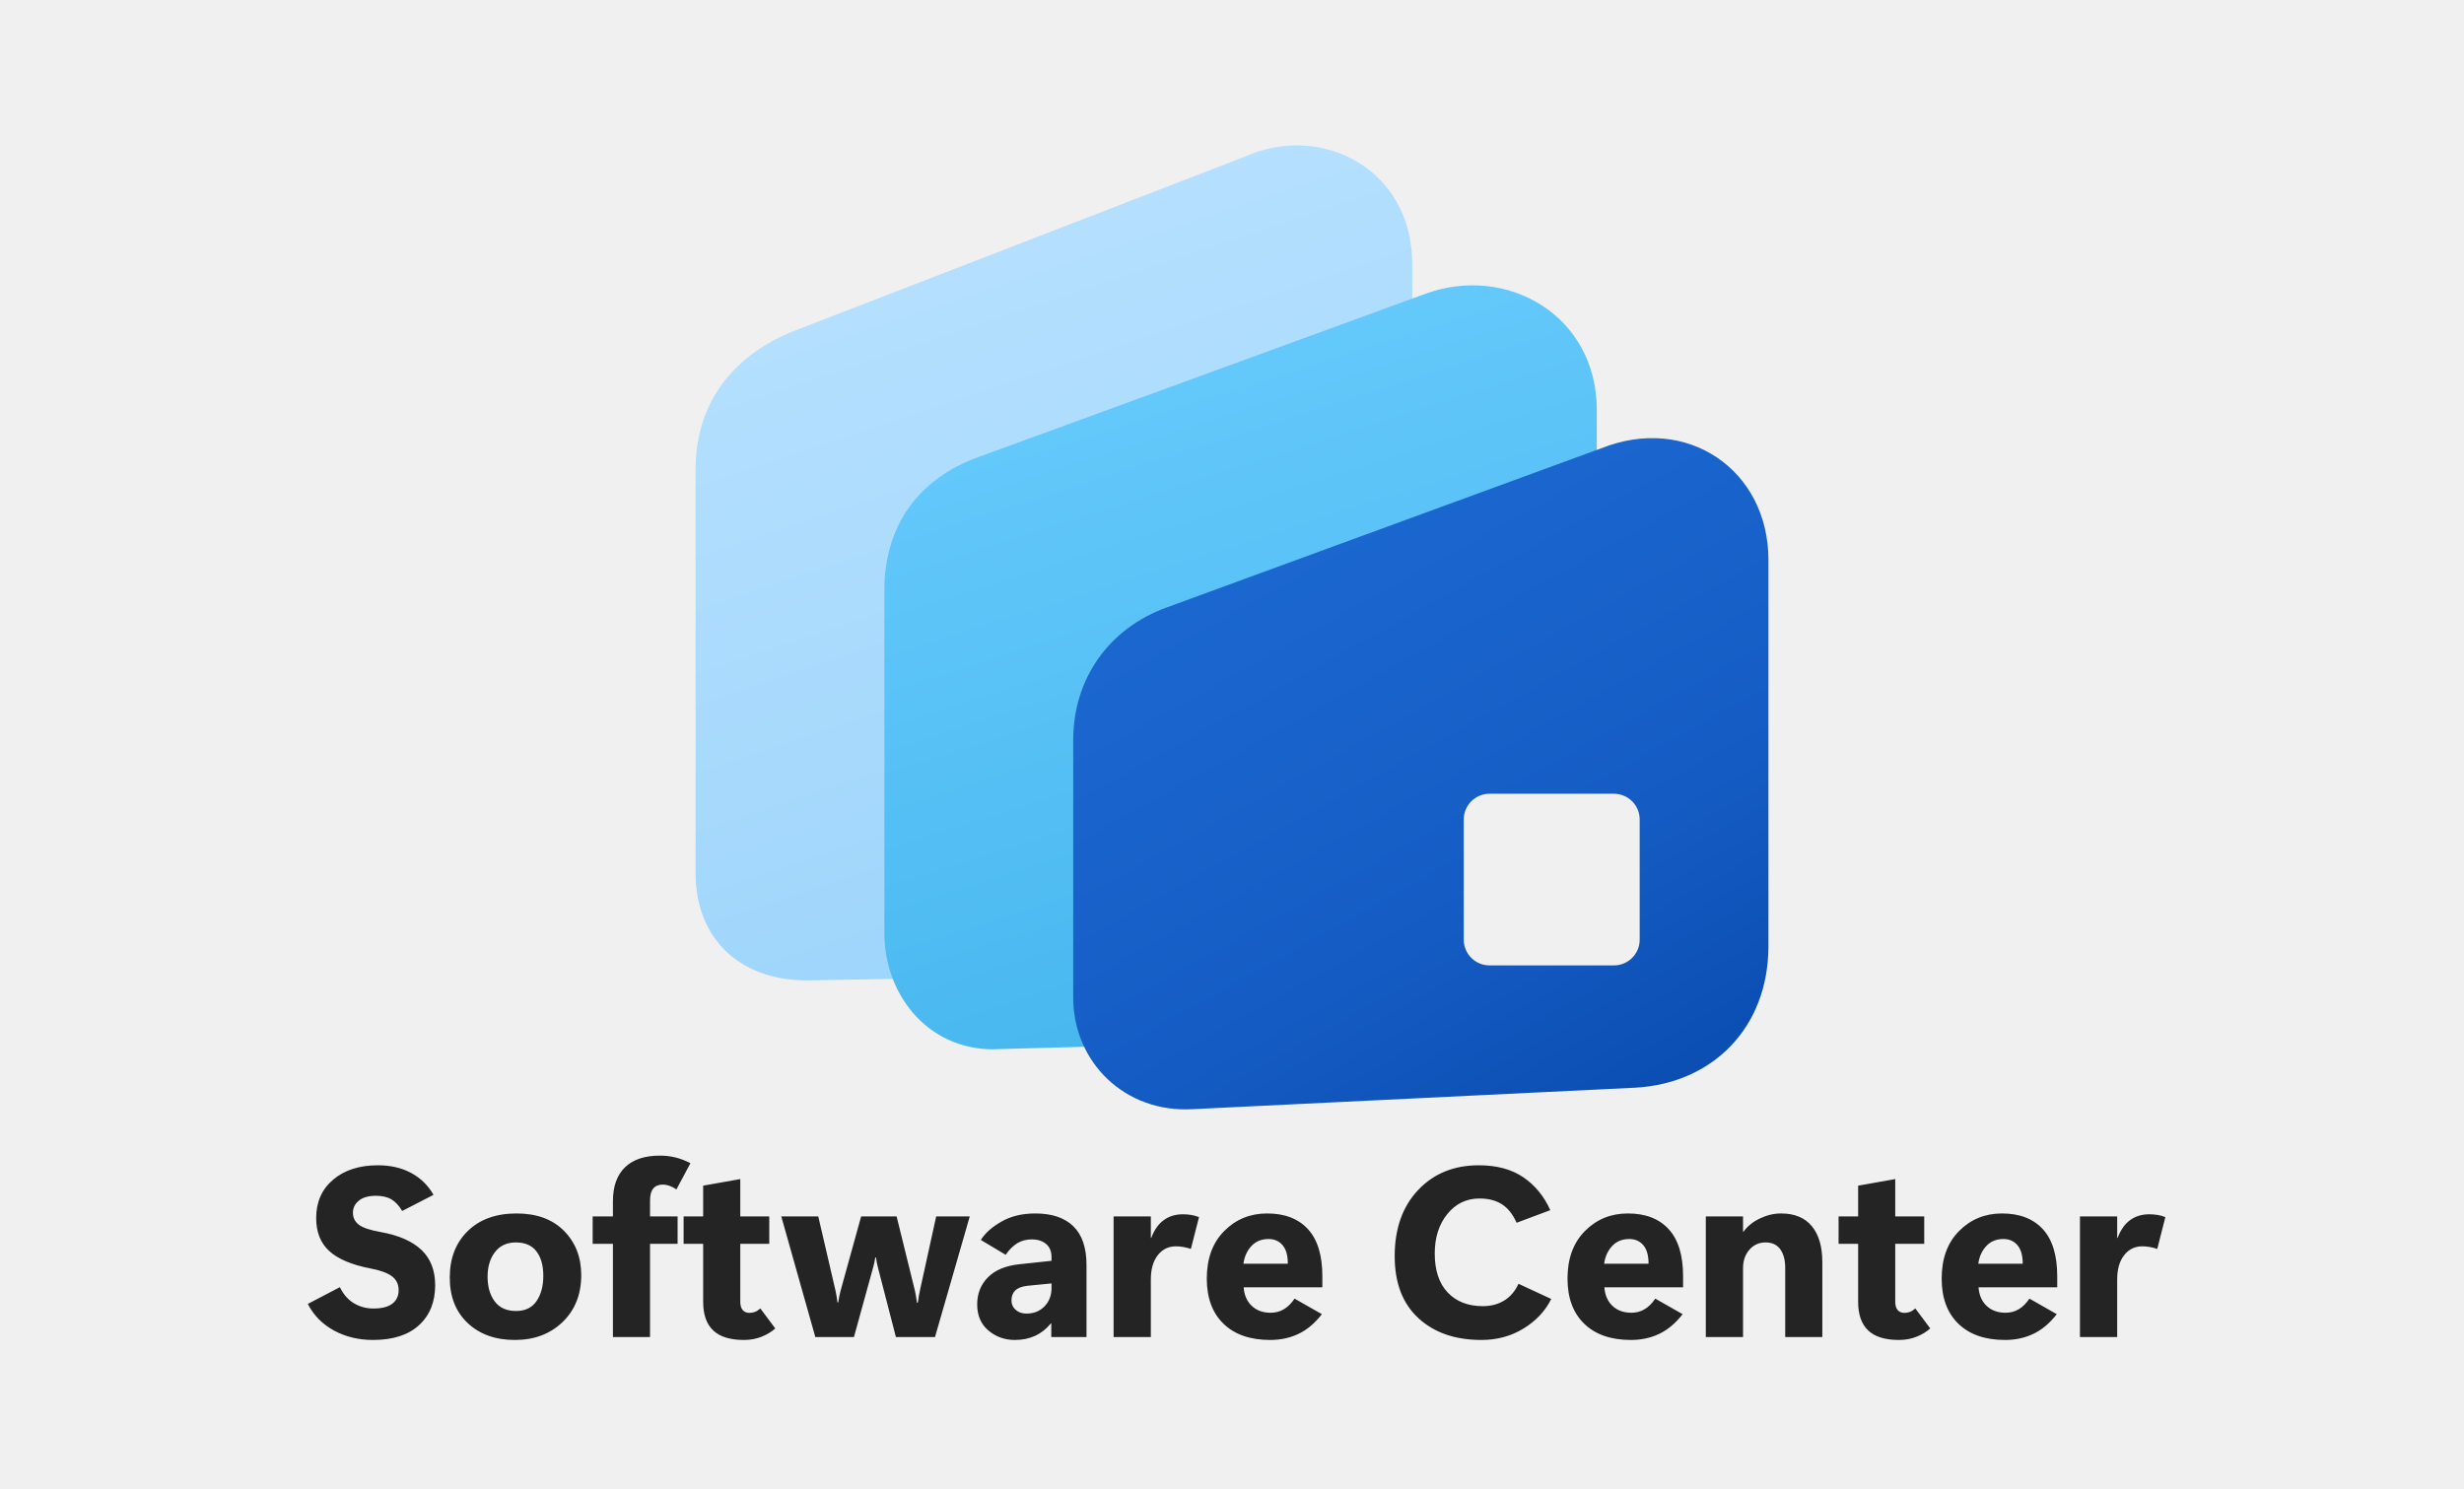
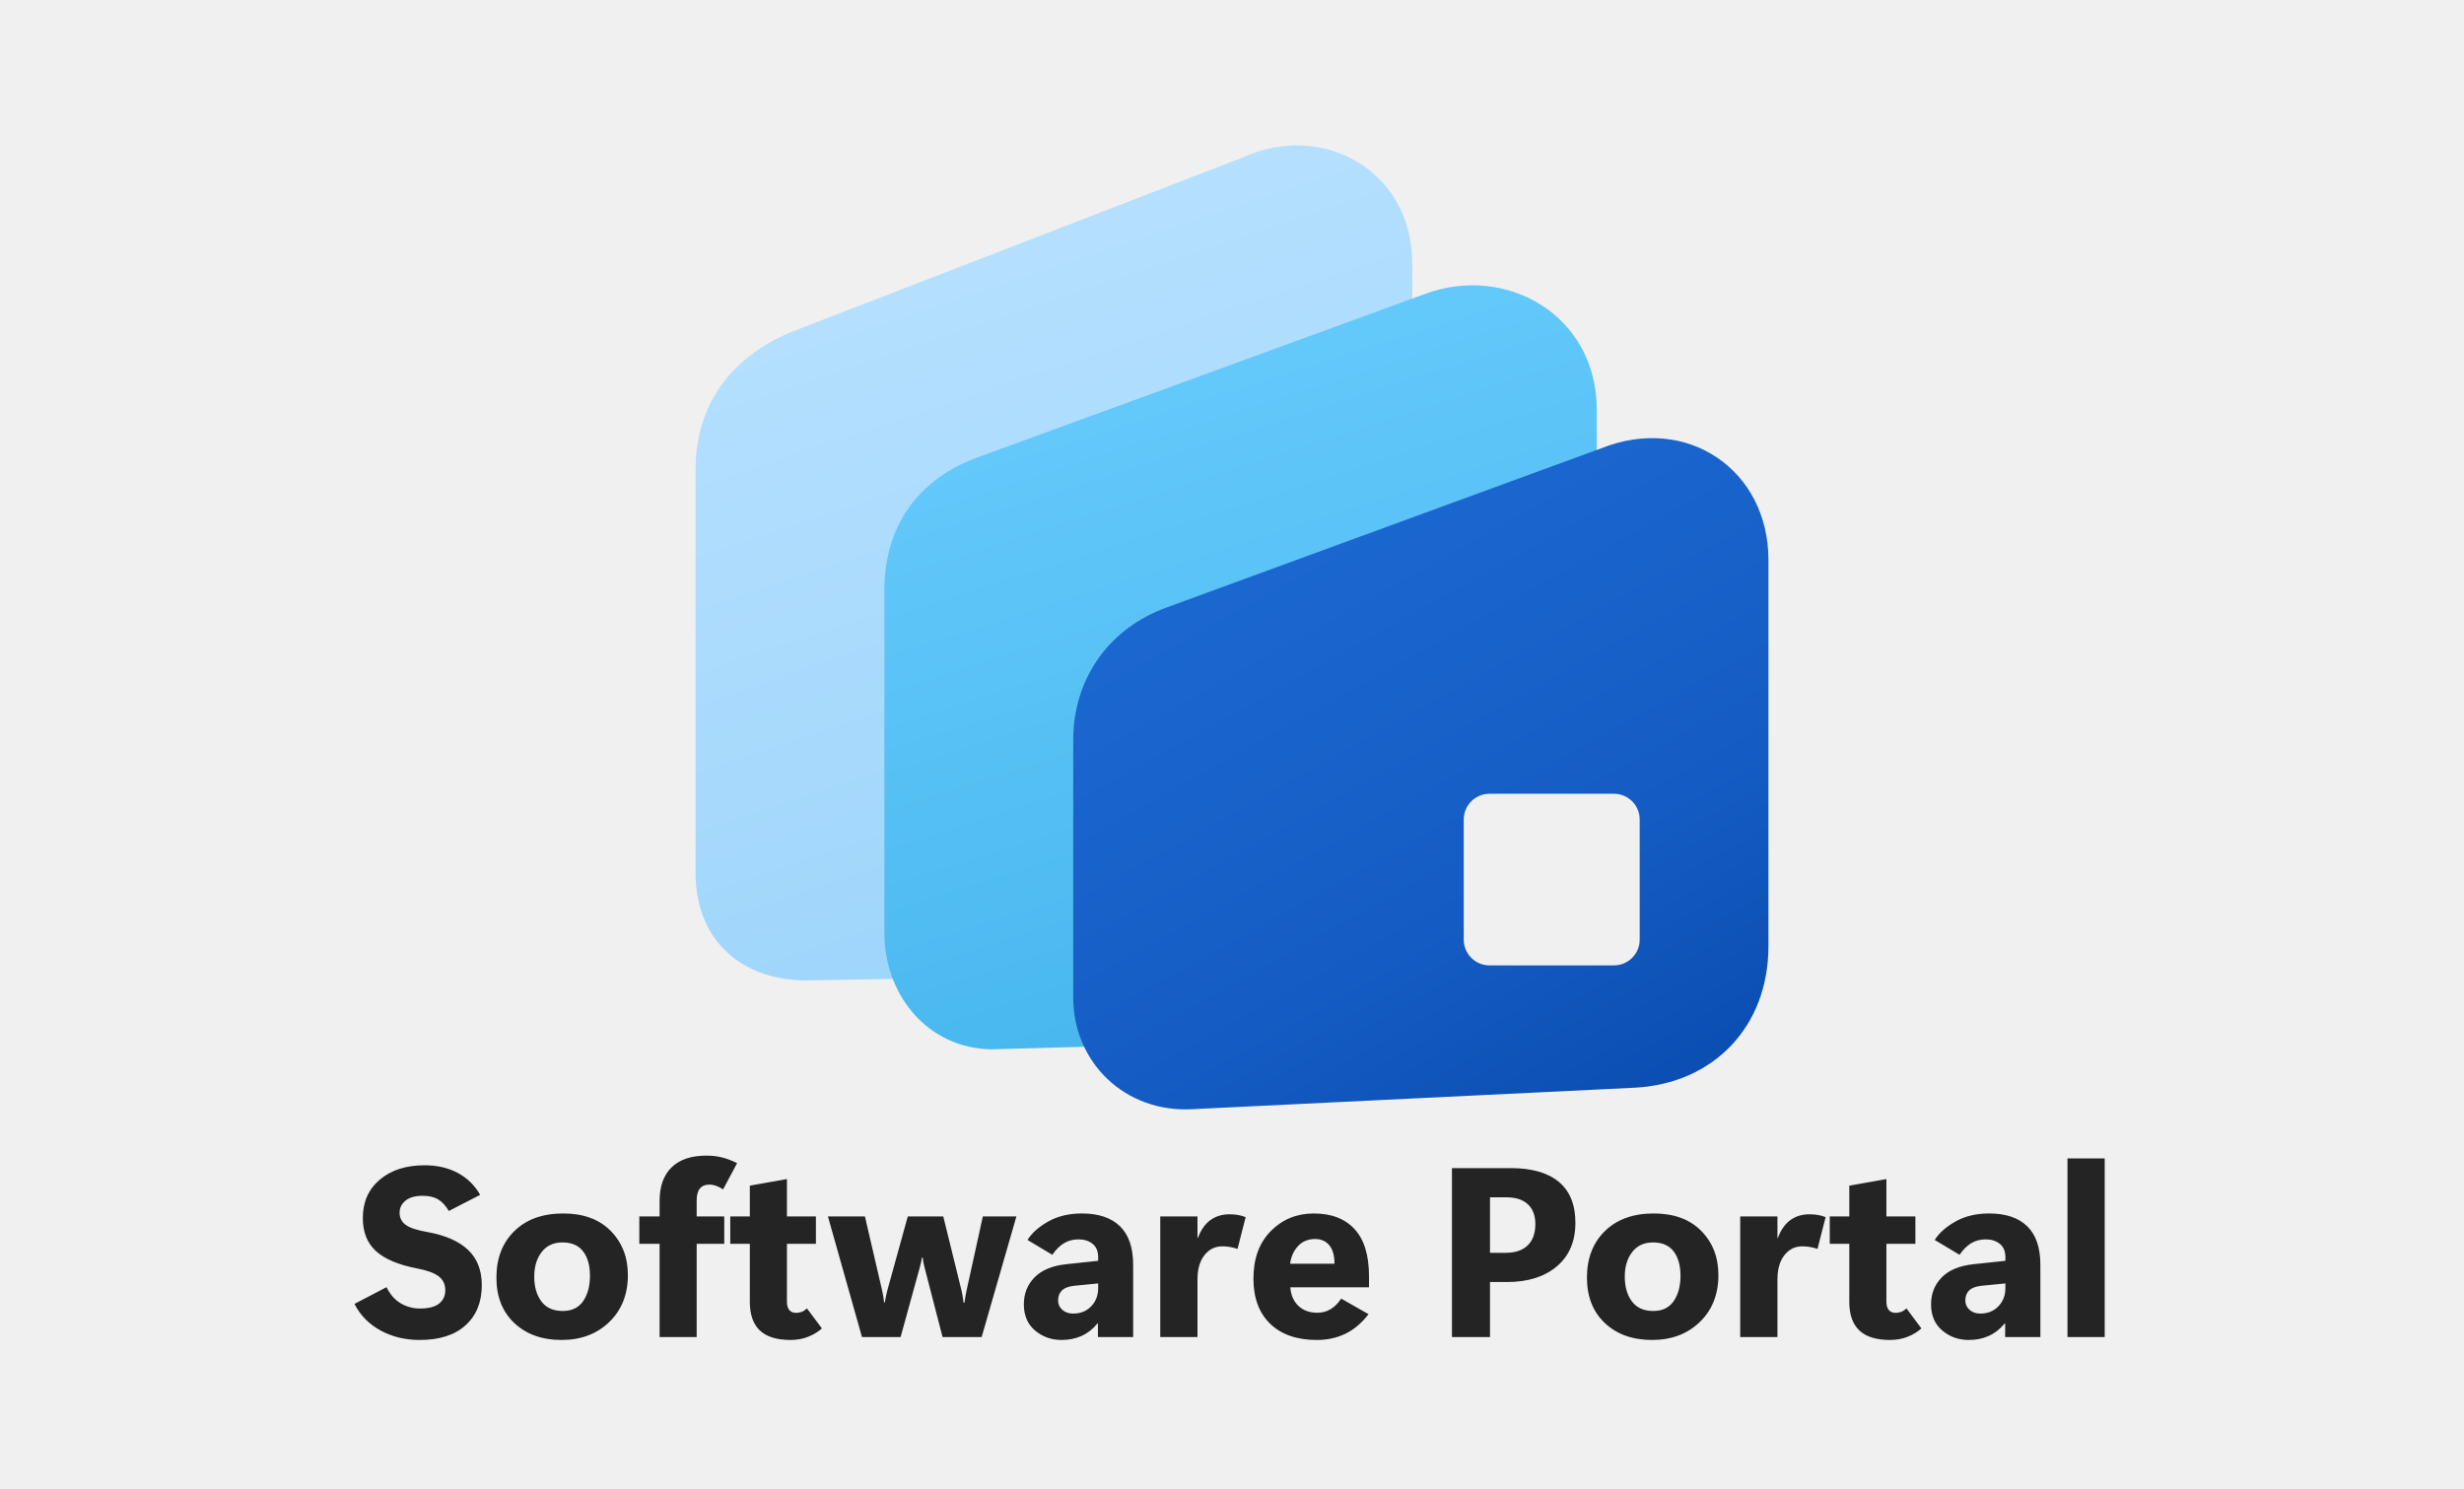
<svg xmlns="http://www.w3.org/2000/svg" width="960" height="580" viewBox="0 0 960 580" fill="none" role="img" aria-labelledby="title">
  <defs>
    <linearGradient id="back" x1="205" y1="95" x2="265" y2="275" gradientUnits="userSpaceOnUse">
      <stop stop-color="#B6E0FF" />
      <stop offset="1" stop-color="#9BD4FA" />
    </linearGradient>
    <linearGradient id="middle" x1="251" y1="127" x2="303" y2="290" gradientUnits="userSpaceOnUse">
      <stop stop-color="#65C9FB" />
      <stop offset="1" stop-color="#43B5ED" />
    </linearGradient>
    <linearGradient id="front" x1="287" y1="171" x2="364" y2="309" gradientUnits="userSpaceOnUse">
      <stop stop-color="#1B67D0" />
      <stop offset=".55" stop-color="#155DC5" />
      <stop offset="1" stop-color="#0B4DB1" />
    </linearGradient>
    <linearGradient id="edge" x1="200" y1="110" x2="350" y2="280" gradientUnits="userSpaceOnUse">
      <stop stop-color="#FFFFFF" stop-opacity=".54" />
      <stop offset=".6" stop-color="#FFFFFF" stop-opacity=".1" />
      <stop offset="1" stop-color="#FFFFFF" stop-opacity="0" />
    </linearGradient>
    <linearGradient id="plate" x1="80" y1="50" x2="430" y2="480" gradientUnits="userSpaceOnUse">
      <stop stop-color="#FFFFFF" />
      <stop offset=".55" stop-color="#FAFCFF" />
      <stop offset="1" stop-color="#E9F0FA" />
    </linearGradient>
    <linearGradient id="dark-plate" x1="80" y1="50" x2="430" y2="480" gradientUnits="userSpaceOnUse">
      <stop stop-color="#2D405A" />
      <stop offset="1" stop-color="#15253E" />
    </linearGradient>
    <mask id="cutout" maskUnits="userSpaceOnUse" x="130" y="50" width="300" height="270">
      <rect x="130" y="50" width="300" height="270" fill="white" />
      <g fill="black">
        <rect x="335" y="224.5" width="41" height="40" rx="6" />
      </g>
    </mask>
    <mask id="back-gap" maskUnits="userSpaceOnUse" x="130" y="50" width="300" height="270">
      <rect x="130" y="50" width="300" height="270" fill="white" />
      <g fill="black" stroke="black" stroke-width="7">
        <path d="M200 177C200 162 208 151 222 146L326 108C345 101 366 113 366 135V250C366 267 354 280 337 281L227 284C211 285 200 272 200 257Z" />
        <path d="M244 212C244 198 252 186 266 181L367 144C387 136 406 149 406 170V260C406 279 393 292 375 293L272 298C256 299 244 287 244 272Z" />
      </g>
    </mask>
    <mask id="middle-gap" maskUnits="userSpaceOnUse" x="130" y="50" width="300" height="270">
      <rect x="130" y="50" width="300" height="270" fill="white" />
      <path d="M244 212C244 198 252 186 266 181L367 144C387 136 406 149 406 170V260C406 279 393 292 375 293L272 298C256 299 244 287 244 272Z" fill="black" stroke="black" stroke-width="7" />
    </mask>
    <filter id="plate-shadow" x="-25%" y="-25%" width="150%" height="165%" color-interpolation-filters="sRGB">
      <feDropShadow dx="0" dy="14" stdDeviation="13" flood-color="#234B80" flood-opacity=".21" />
    </filter>
    <filter id="card-shadow" x="-35%" y="-25%" width="170%" height="165%" color-interpolation-filters="sRGB">
      <feDropShadow dx="0" dy="5" stdDeviation="4" flood-color="#164B94" flood-opacity=".16" />
    </filter>
    <linearGradient id="banner" x2="1" y2="1">
      <stop stop-color="#FBFDFF" />
      <stop offset=".6" stop-color="#EDF5FF" />
      <stop offset="1" stop-color="#D3E9FF" />
    </linearGradient>
    <linearGradient id="wave" x2=".8" y2="1">
      <stop stop-color="#8DD7FF" stop-opacity=".26" />
      <stop offset="1" stop-color="#1768D1" stop-opacity=".55" />
    </linearGradient>
  </defs>
  <g transform="translate(271 56) scale(1.672) translate(-156 -73)">
    <g mask="url(#cutout)">
      <path d="M156 149C156 134 164 123 178 117L284 76C302 68 323 79 323 101V237C323 254 311 265 294 266L182 268C166 268 156 258 156 243Z" fill="url(#back)" />
      <path d="M200 177C200 162 208 151 222 146L326 108C345 101 366 113 366 135V250C366 267 354 280 337 281L227 284C211 285 200 272 200 257Z" fill="url(#middle)" />
      <path d="M244 212C244 198 252 186 266 181L367 144C387 136 406 149 406 170V260C406 279 393 292 375 293L272 298C256 299 244 287 244 272Z" fill="url(#front)" />
    </g>
  </g>
-   <path fill="#242424" transform="translate(116.163 521) scale(0.0458984 -0.0458984)" d="M82 281 354 423Q400 330 474.5 286.0Q549 242 638 242Q747 242 800.0 283.5Q853 325 853 398Q853 473 795.5 516.0Q738 559 614 582Q376 628 264.5 729.5Q153 831 153 1010Q153 1214 297.0 1336.0Q441 1458 677 1458Q838 1458 959.0 1393.0Q1080 1328 1149 1207L883 1070Q843 1138 792.0 1168.5Q741 1199 660 1199Q566 1199 515.5 1158.0Q465 1117 465 1055Q465 992 515.0 953.5Q565 915 702 891Q930 850 1046.5 739.5Q1163 629 1163 440Q1163 226 1026.0 100.5Q889 -25 635 -25Q451 -25 303.5 55.5Q156 136 82 281ZM1840.0 -25Q1591.0 -25 1438.5 119.0Q1286.0 263 1287.0 508Q1288.0 752 1440.5 900.5Q1593.0 1049 1854.0 1049Q2111.0 1049 2257.0 901.0Q2403.0 753 2403.0 526Q2403.0 280 2245.0 127.5Q2087.0 -25 1840.0 -25ZM1850.0 221Q1966.0 221 2023.5 305.0Q2081.0 389 2081.0 520Q2081.0 651 2023.0 727.0Q1965.0 803 1848.0 803Q1734.0 803 1671.0 721.5Q1608.0 640 1608.0 512Q1608.0 384 1668.5 302.5Q1729.0 221 1850.0 221ZM3211.0 1253Q3180.0 1274 3151.5 1284.0Q3123.0 1294 3094.0 1294Q3042.0 1294 3014.5 1261.0Q2987.0 1228 2987.0 1160V1024H3221.0V791H2987.0V0H2672.0V791H2500.0V1024H2672.0V1154Q2672.0 1341 2774.0 1440.5Q2876.0 1540 3071.0 1540Q3140.0 1540 3202.5 1524.5Q3265.0 1509 3330.0 1476ZM4050.0 73Q4003.0 30 3934.0 2.5Q3865.0 -25 3784.0 -25Q3608.0 -25 3523.0 56.0Q3438.0 137 3438.0 298V791H3272.0V1024H3438.0V1285L3753.0 1341V1024H3999.0V791H3753.0V300Q3753.0 253 3773.5 229.0Q3794.0 205 3831.0 205Q3853.0 205 3875.5 212.5Q3898.0 220 3923.0 243ZM5701.0 1024 5406.0 0H5074.0L4923.0 584Q4917.0 607 4912.5 628.5Q4908.0 650 4905.0 675H4899.0Q4895.0 650 4890.5 629.5Q4886.0 609 4880.0 588L4718.0 0H4390.0L4101.0 1024H4415.0L4562.0 391Q4567.0 371 4570.5 346.5Q4574.0 322 4578.0 293H4584.0Q4589.0 323 4594.0 348.5Q4599.0 374 4605.0 395L4779.0 1024H5080.0L5236.0 391Q5238.0 381 5243.0 355.5Q5248.0 330 5253.0 291H5260.0Q5265.0 328 5268.5 347.5Q5272.0 367 5277.0 391L5416.0 1024ZM6692.0 0H6393.0V115H6389.0Q6332.0 45 6255.5 10.0Q6179.0 -25 6084.0 -25Q5954.0 -25 5859.0 55.5Q5764.0 136 5764.0 277Q5764.0 414 5855.0 506.5Q5946.0 599 6123.0 618L6395.0 647V678Q6395.0 753 6347.5 791.0Q6300.0 829 6229.0 829Q6158.0 829 6104.0 796.0Q6050.0 763 6006.0 698L5795.0 824Q5850.0 912 5971.0 980.5Q6092.0 1049 6257.0 1049Q6469.0 1049 6580.5 940.0Q6692.0 831 6692.0 612ZM6395.0 416V455L6191.0 435Q6120.0 427 6087.5 395.5Q6055.0 364 6055.0 310Q6055.0 262 6091.0 230.5Q6127.0 199 6182.0 199Q6276.0 199 6335.5 260.5Q6395.0 322 6395.0 416ZM7578.0 748Q7545.0 759 7513.0 764.5Q7481.0 770 7450.0 770Q7356.0 770 7297.0 694.5Q7238.0 619 7238.0 489V0H6922.0V1024H7238.0V842H7242.0Q7279.0 942 7347.0 992.0Q7415.0 1042 7510.0 1042Q7547.0 1042 7580.5 1036.5Q7614.0 1031 7647.0 1018ZM8694.0 422H8026.0Q8033.0 323 8094.5 264.5Q8156.0 206 8256.0 206Q8317.0 206 8367.5 236.0Q8418.0 266 8458.0 326L8690.0 194Q8602.0 80 8493.0 27.5Q8384.0 -25 8251.0 -25Q7997.0 -25 7855.0 112.5Q7713.0 250 7713.0 496Q7713.0 751 7861.0 900.0Q8009.0 1049 8225.0 1049Q8449.0 1049 8571.5 916.0Q8694.0 783 8694.0 516ZM8401.0 622Q8401.0 727 8356.5 779.5Q8312.0 832 8237.0 832Q8147.0 832 8091.5 772.0Q8036.0 712 8024.0 622ZM10637.0 323Q10561.0 170 10402.5 72.5Q10244.0 -25 10044.0 -25Q9710.0 -25 9509.0 160.5Q9308.0 346 9308.0 686Q9308.0 1037 9506.5 1247.5Q9705.0 1458 10022.0 1458Q10250.0 1458 10399.5 1356.5Q10549.0 1255 10629.0 1077L10343.0 970Q10294.0 1079 10217.5 1127.5Q10141.0 1176 10028.0 1176Q9862.0 1176 9755.0 1044.5Q9648.0 913 9648.0 709Q9648.0 494 9758.0 378.0Q9868.0 262 10056.0 262Q10160.0 262 10238.0 310.0Q10316.0 358 10359.0 452ZM11756.0 422H11088.0Q11095.0 323 11156.5 264.5Q11218.0 206 11318.0 206Q11379.0 206 11429.5 236.0Q11480.0 266 11520.0 326L11752.0 194Q11664.0 80 11555.0 27.5Q11446.0 -25 11313.0 -25Q11059.0 -25 10917.0 112.5Q10775.0 250 10775.0 496Q10775.0 751 10923.0 900.0Q11071.0 1049 11287.0 1049Q11511.0 1049 11633.5 916.0Q11756.0 783 11756.0 516ZM11463.0 622Q11463.0 727 11418.5 779.5Q11374.0 832 11299.0 832Q11209.0 832 11153.5 772.0Q11098.0 712 11086.0 622ZM12938.0 0H12623.0V588Q12623.0 686 12581.25 744.5Q12539.5 803.0 12456.0 803Q12373.0 803 12319.0 741.135Q12265.0 679.27 12265.0 584V0H11949.0V1024H12265.0V894H12269.0Q12319.0 964 12408.0 1006.5Q12497.0 1049 12587.0 1049Q12760.0 1049 12849.0 941.0Q12938.0 833 12938.0 636ZM13854.0 73Q13807.0 30 13738.0 2.5Q13669.0 -25 13588.0 -25Q13412.0 -25 13327.0 56.0Q13242.0 137 13242.0 298V791H13076.0V1024H13242.0V1285L13557.0 1341V1024H13803.0V791H13557.0V300Q13557.0 253 13577.5 229.0Q13598.0 205 13635.0 205Q13657.0 205 13679.5 212.5Q13702.0 220 13727.0 243ZM14932.0 422H14264.0Q14271.0 323 14332.5 264.5Q14394.0 206 14494.0 206Q14555.0 206 14605.5 236.0Q14656.0 266 14696.0 326L14928.0 194Q14840.0 80 14731.0 27.5Q14622.0 -25 14489.0 -25Q14235.0 -25 14093.0 112.5Q13951.0 250 13951.0 496Q13951.0 751 14099.0 900.0Q14247.0 1049 14463.0 1049Q14687.0 1049 14809.5 916.0Q14932.0 783 14932.0 516ZM14639.0 622Q14639.0 727 14594.5 779.5Q14550.0 832 14475.0 832Q14385.0 832 14329.5 772.0Q14274.0 712 14262.0 622ZM15781.0 748Q15748.0 759 15716.0 764.5Q15684.0 770 15653.0 770Q15559.0 770 15500.0 694.5Q15441.0 619 15441.0 489V0H15125.0V1024H15441.0V842H15445.0Q15482.0 942 15550.0 992.0Q15618.0 1042 15713.0 1042Q15750.0 1042 15783.5 1036.5Q15817.0 1031 15850.0 1018Z" />
+   <path fill="#242424" transform="translate(134.339 521) scale(0.0458984 -0.0458984)" d="M82 281 354 423Q400 330 474.5 286.0Q549 242 638 242Q747 242 800.0 283.5Q853 325 853 398Q853 473 795.5 516.0Q738 559 614 582Q376 628 264.5 729.5Q153 831 153 1010Q153 1214 297.0 1336.0Q441 1458 677 1458Q838 1458 959.0 1393.0Q1080 1328 1149 1207L883 1070Q843 1138 792.0 1168.5Q741 1199 660 1199Q566 1199 515.5 1158.0Q465 1117 465 1055Q465 992 515.0 953.5Q565 915 702 891Q930 850 1046.5 739.5Q1163 629 1163 440Q1163 226 1026.0 100.5Q889 -25 635 -25Q451 -25 303.5 55.5Q156 136 82 281ZM1840.0 -25Q1591.0 -25 1438.5 119.0Q1286.0 263 1287.0 508Q1288.0 752 1440.5 900.5Q1593.0 1049 1854.0 1049Q2111.0 1049 2257.0 901.0Q2403.0 753 2403.0 526Q2403.0 280 2245.0 127.5Q2087.0 -25 1840.0 -25ZM1850.0 221Q1966.0 221 2023.5 305.0Q2081.0 389 2081.0 520Q2081.0 651 2023.0 727.0Q1965.0 803 1848.0 803Q1734.0 803 1671.0 721.5Q1608.0 640 1608.0 512Q1608.0 384 1668.5 302.5Q1729.0 221 1850.0 221ZM3211.0 1253Q3180.0 1274 3151.5 1284.0Q3123.0 1294 3094.0 1294Q3042.0 1294 3014.5 1261.0Q2987.0 1228 2987.0 1160V1024H3221.0V791H2987.0V0H2672.0V791H2500.0V1024H2672.0V1154Q2672.0 1341 2774.0 1440.5Q2876.0 1540 3071.0 1540Q3140.0 1540 3202.5 1524.5Q3265.0 1509 3330.0 1476ZM4050.0 73Q4003.0 30 3934.0 2.5Q3865.0 -25 3784.0 -25Q3608.0 -25 3523.0 56.0Q3438.0 137 3438.0 298V791H3272.0V1024H3438.0V1285L3753.0 1341V1024H3999.0V791H3753.0V300Q3753.0 253 3773.5 229.0Q3794.0 205 3831.0 205Q3853.0 205 3875.5 212.5Q3898.0 220 3923.0 243ZM5701.0 1024 5406.0 0H5074.0L4923.0 584Q4917.0 607 4912.5 628.5Q4908.0 650 4905.0 675H4899.0Q4895.0 650 4890.5 629.5Q4886.0 609 4880.0 588L4718.0 0H4390.0L4101.0 1024H4415.0L4562.0 391Q4567.0 371 4570.5 346.5Q4574.0 322 4578.0 293H4584.0Q4589.0 323 4594.0 348.5Q4599.0 374 4605.0 395L4779.0 1024H5080.0L5236.0 391Q5238.0 381 5243.0 355.5Q5248.0 330 5253.0 291H5260.0Q5265.0 328 5268.5 347.5Q5272.0 367 5277.0 391L5416.0 1024ZM6692.0 0H6393.0V115H6389.0Q6332.0 45 6255.5 10.0Q6179.0 -25 6084.0 -25Q5954.0 -25 5859.0 55.5Q5764.0 136 5764.0 277Q5764.0 414 5855.0 506.5Q5946.0 599 6123.0 618L6395.0 647V678Q6395.0 753 6347.5 791.0Q6300.0 829 6229.0 829Q6158.0 829 6104.0 796.0Q6050.0 763 6006.0 698L5795.0 824Q5850.0 912 5971.0 980.5Q6092.0 1049 6257.0 1049Q6469.0 1049 6580.5 940.0Q6692.0 831 6692.0 612ZM6395.0 416V455L6191.0 435Q6120.0 427 6087.5 395.5Q6055.0 364 6055.0 310Q6055.0 262 6091.0 230.5Q6127.0 199 6182.0 199Q6276.0 199 6335.5 260.5Q6395.0 322 6395.0 416ZM7578.0 748Q7545.0 759 7513.0 764.5Q7481.0 770 7450.0 770Q7356.0 770 7297.0 694.5Q7238.0 619 7238.0 489V0H6922.0V1024H7238.0V842H7242.0Q7279.0 942 7347.0 992.0Q7415.0 1042 7510.0 1042Q7547.0 1042 7580.5 1036.5Q7614.0 1031 7647.0 1018ZM8694.0 422H8026.0Q8033.0 323 8094.5 264.5Q8156.0 206 8256.0 206Q8317.0 206 8367.5 236.0Q8418.0 266 8458.0 326L8690.0 194Q8602.0 80 8493.0 27.5Q8384.0 -25 8251.0 -25Q7997.0 -25 7855.0 112.5Q7713.0 250 7713.0 496Q7713.0 751 7861.0 900.0Q8009.0 1049 8225.0 1049Q8449.0 1049 8571.5 916.0Q8694.0 783 8694.0 516ZM8401.0 622Q8401.0 727 8356.5 779.5Q8312.0 832 8237.0 832Q8147.0 832 8091.5 772.0Q8036.0 712 8024.0 622ZM9721.0 467V0H9398.0V1434H9897.0Q10165.0 1434 10305.5 1317.0Q10446.0 1200 10446.0 970.501Q10446.0 733 10288.5 600.0Q10131.0 467 9866.0 467ZM9721.0 1186V715H9856.0Q9976.0 715 10041.0 778.0Q10106.0 841 10106.0 959.495Q10106.0 1068 10042.5 1127.0Q9979.0 1186 9861.0 1186ZM11097.0 -25Q10848.0 -25 10695.5 119.0Q10543.0 263 10544.0 508Q10545.0 752 10697.5 900.5Q10850.0 1049 11111.0 1049Q11368.0 1049 11514.0 901.0Q11660.0 753 11660.0 526Q11660.0 280 11502.0 127.5Q11344.0 -25 11097.0 -25ZM11107.0 221Q11223.0 221 11280.5 305.0Q11338.0 389 11338.0 520Q11338.0 651 11280.0 727.0Q11222.0 803 11105.0 803Q10991.0 803 10928.0 721.5Q10865.0 640 10865.0 512Q10865.0 384 10925.5 302.5Q10986.0 221 11107.0 221ZM12501.0 748Q12468.0 759 12436.0 764.5Q12404.0 770 12373.0 770Q12279.0 770 12220.0 694.5Q12161.0 619 12161.0 489V0H11845.0V1024H12161.0V842H12165.0Q12202.0 942 12270.0 992.0Q12338.0 1042 12433.0 1042Q12470.0 1042 12503.5 1036.5Q12537.0 1031 12570.0 1018ZM13383.0 73Q13336.0 30 13267.0 2.5Q13198.0 -25 13117.0 -25Q12941.0 -25 12856.0 56.0Q12771.0 137 12771.0 298V791H12605.0V1024H12771.0V1285L13086.0 1341V1024H13332.0V791H13086.0V300Q13086.0 253 13106.5 229.0Q13127.0 205 13164.0 205Q13186.0 205 13208.5 212.5Q13231.0 220 13256.0 243ZM14393.0 0H14094.0V115H14090.0Q14033.0 45 13956.5 10.0Q13880.0 -25 13785.0 -25Q13655.0 -25 13560.0 55.5Q13465.0 136 13465.0 277Q13465.0 414 13556.0 506.5Q13647.0 599 13824.0 618L14096.0 647V678Q14096.0 753 14048.5 791.0Q14001.0 829 13930.0 829Q13859.0 829 13805.0 796.0Q13751.0 763 13707.0 698L13496.0 824Q13551.0 912 13672.0 980.5Q13793.0 1049 13958.0 1049Q14170.0 1049 14281.5 940.0Q14393.0 831 14393.0 612ZM14096.0 416V455L13892.0 435Q13821.0 427 13788.5 395.5Q13756.0 364 13756.0 310Q13756.0 262 13792.0 230.5Q13828.0 199 13883.0 199Q13977.0 199 14036.5 260.5Q14096.0 322 14096.0 416ZM14623.0 0V1516H14939.0V0Z" />
</svg>
